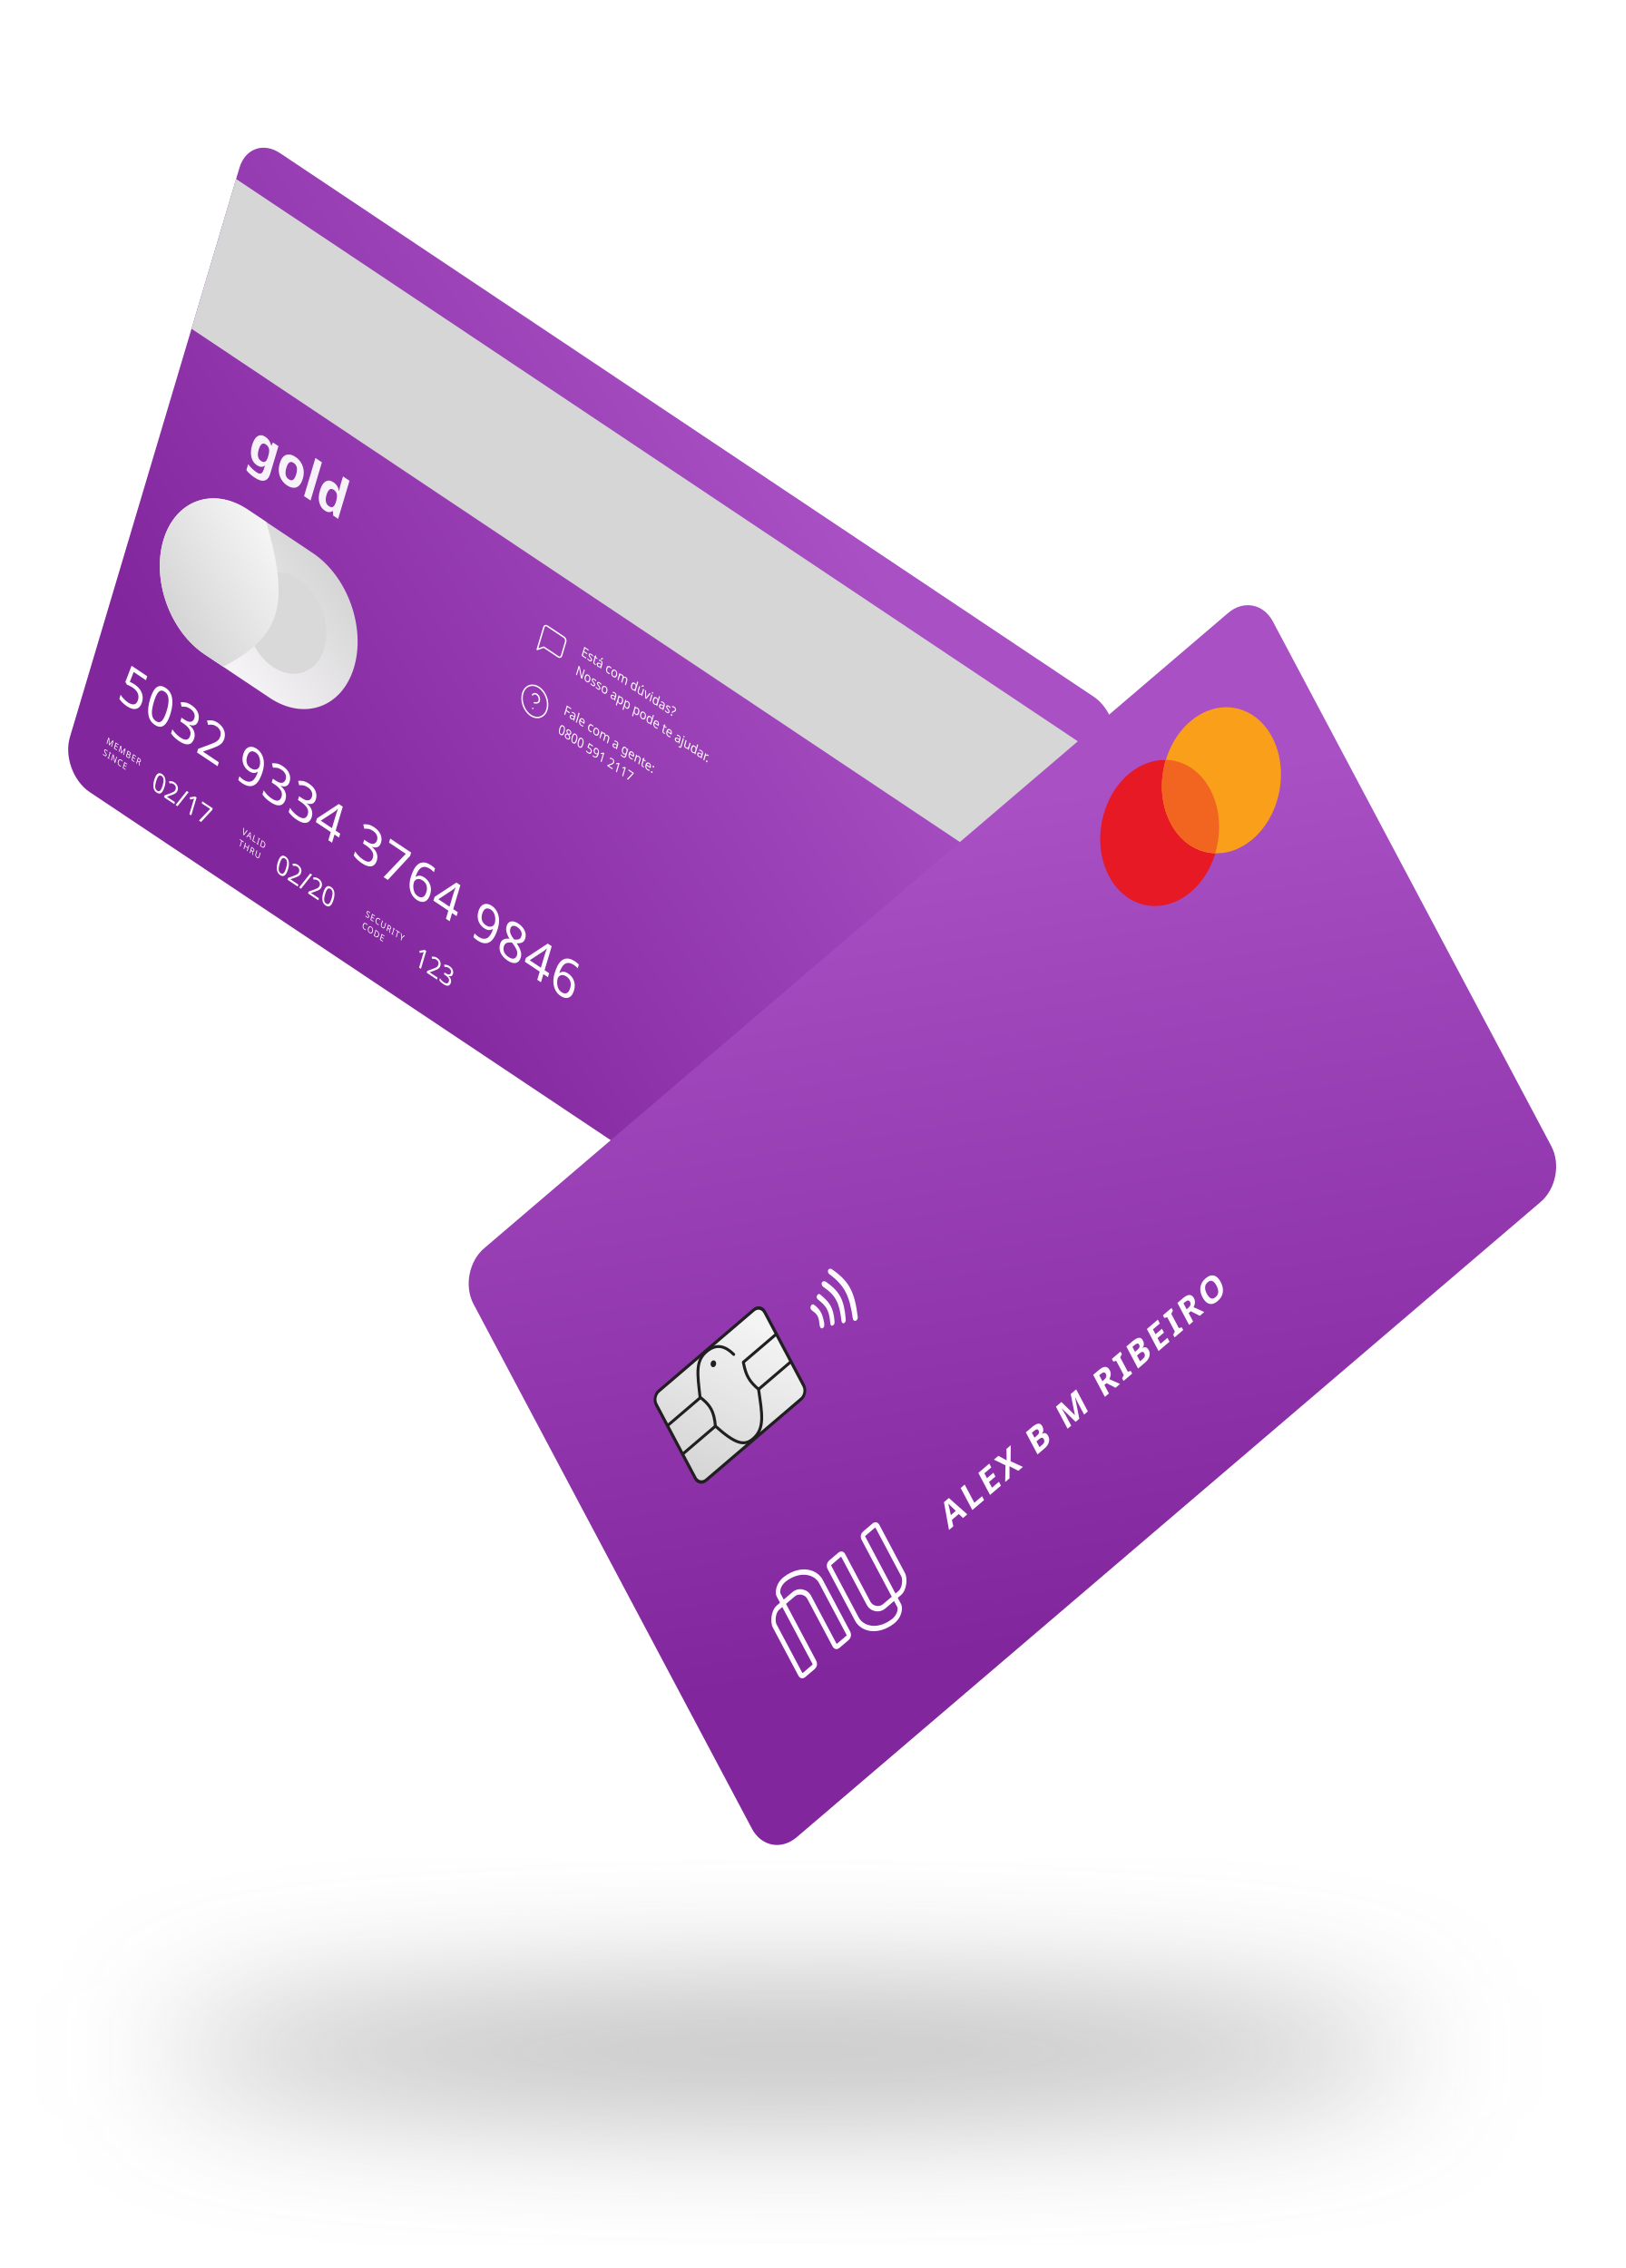
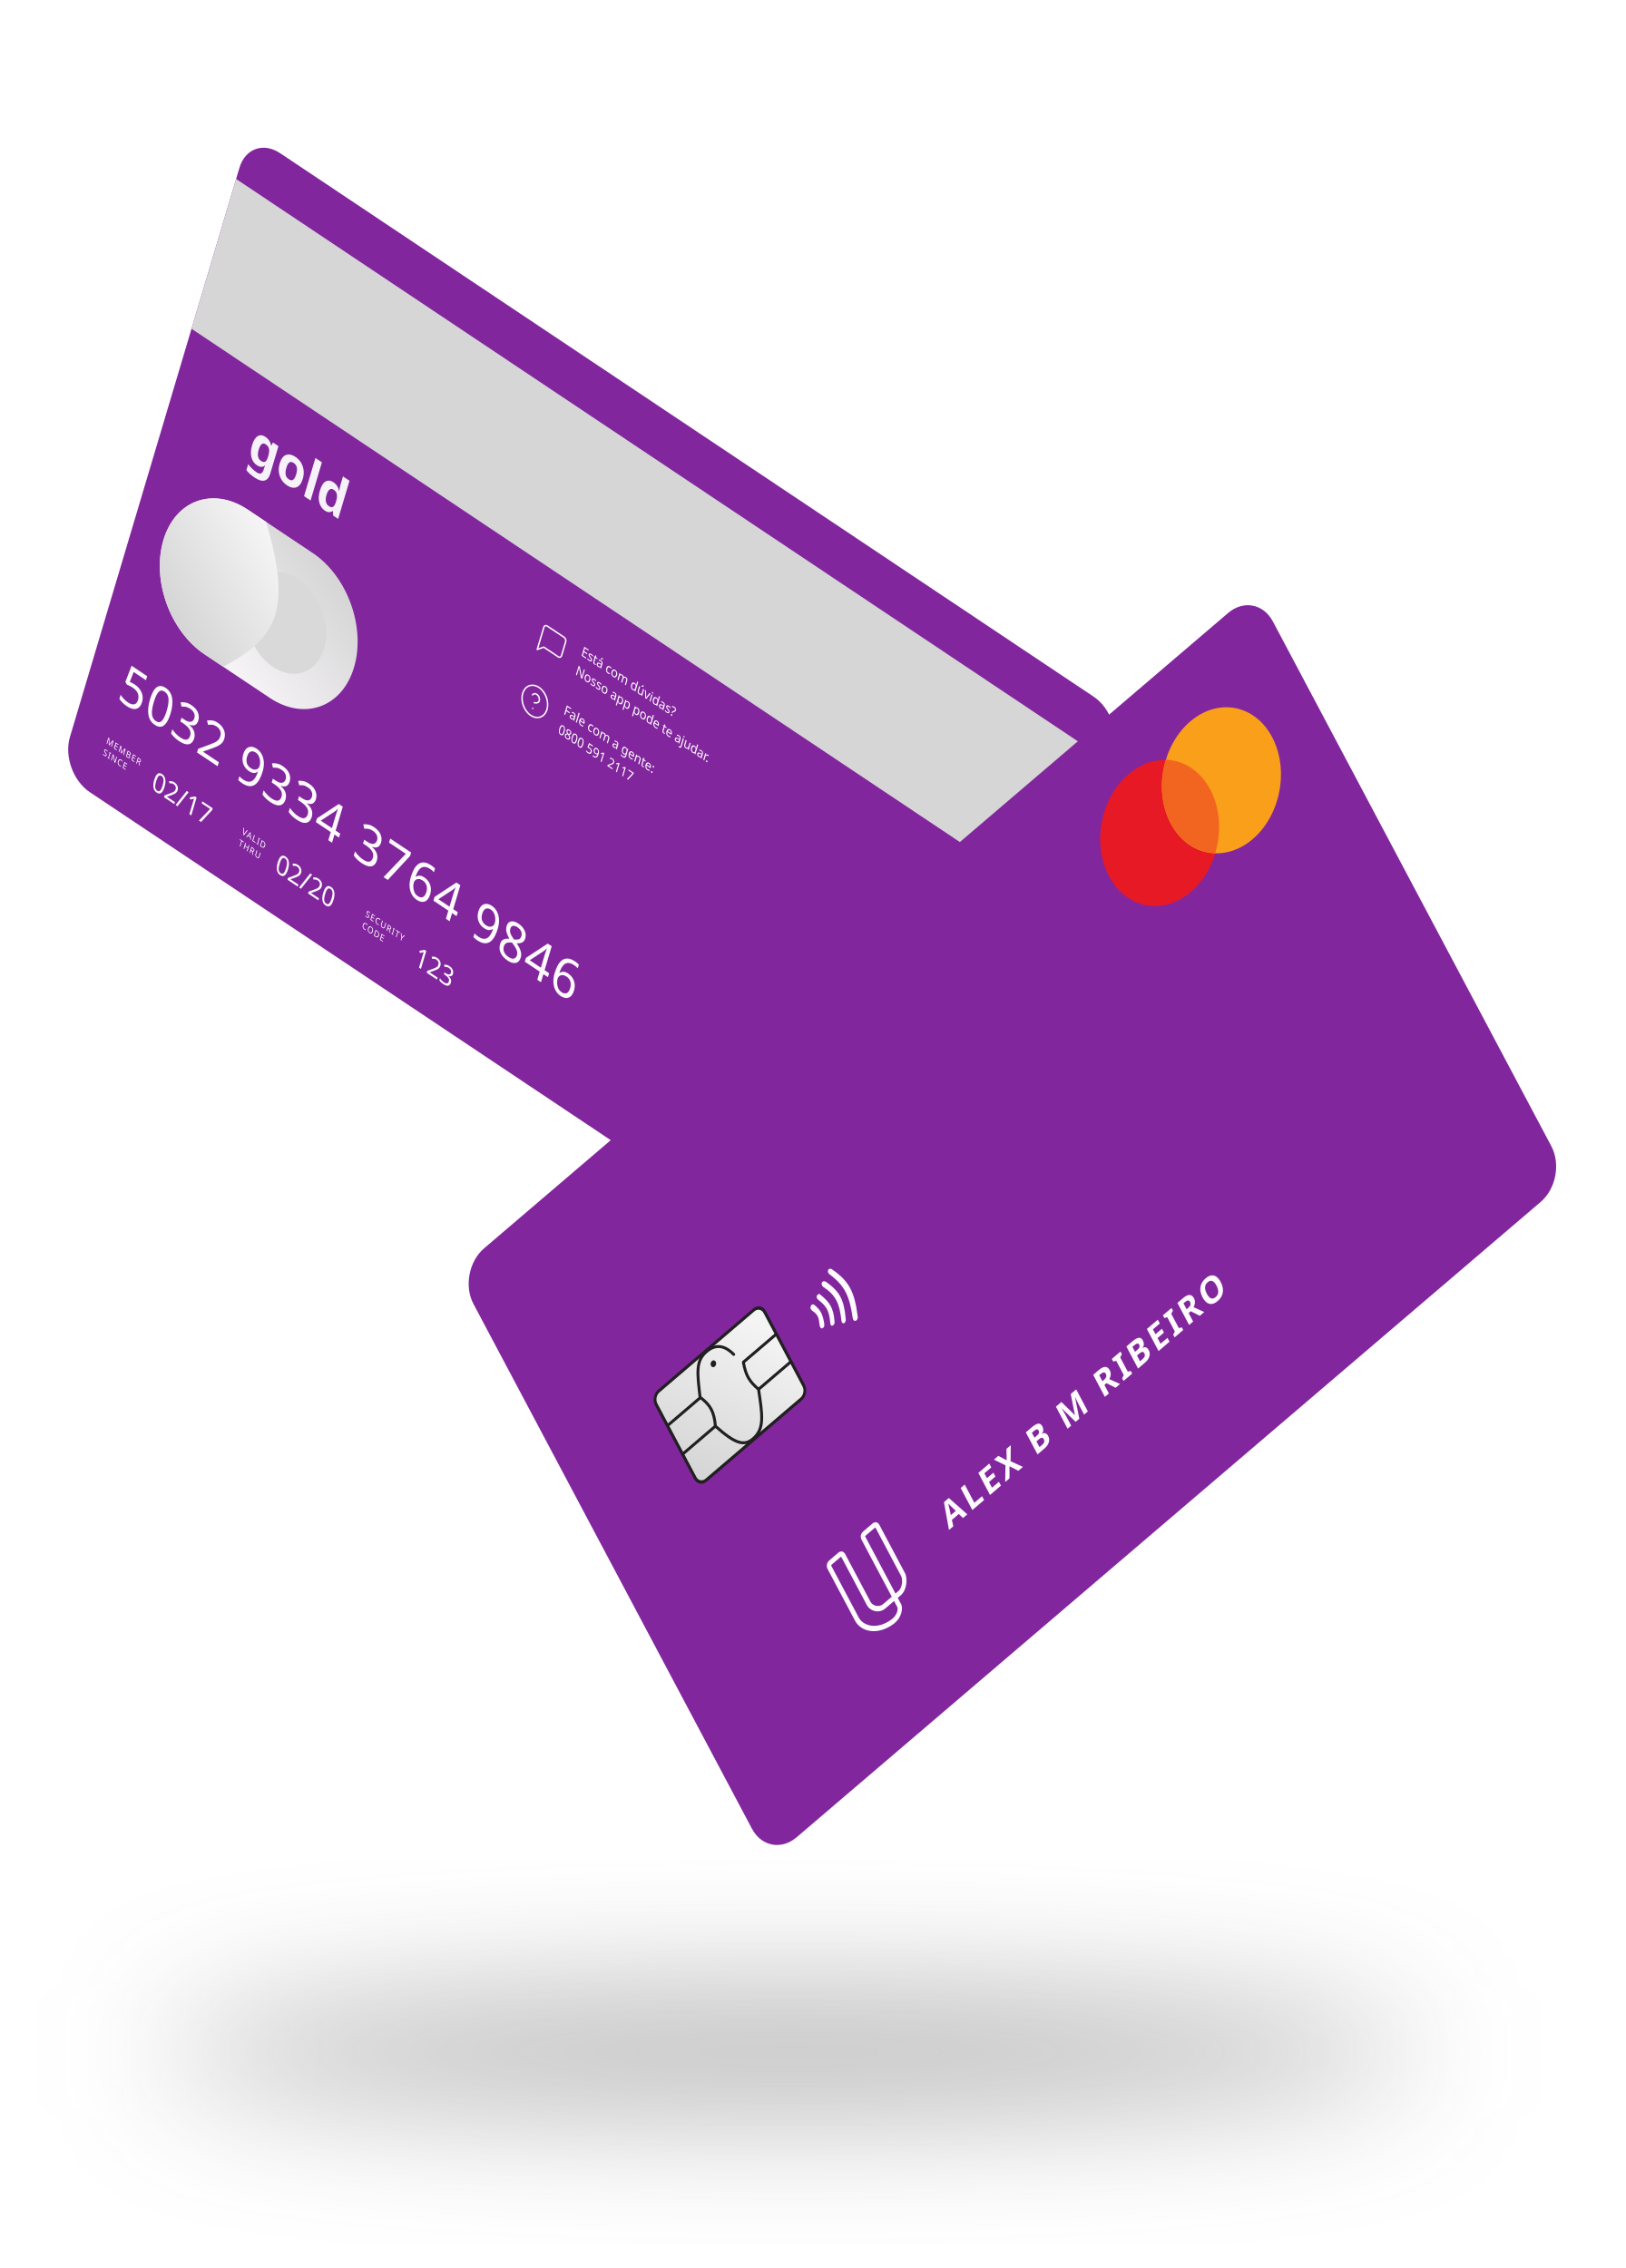
- <svg xmlns="http://www.w3.org/2000/svg" viewBox="0 0 819 1143" fill="none">
+ <svg xmlns="http://www.w3.org/2000/svg" width="819" height="1143" viewBox="0 0 819 1143" fill="none">
  <g id="fignu3">
    <g id="fignu3-shadow" filter="url(#filter0_f_1222_19645)">
-       <ellipse cx="397.5" class="fignu3-shadow" cy="1034" rx="317.5" ry="30" fill="#464646" fill-opacity="0.4" />
+       <ellipse cx="397.5" cy="1034" rx="317.5" ry="30" fill="#464646" fill-opacity="0.4" />
    </g>
    <g id="fignu3-card-verse" class="fignu3-card-verse">
      <rect id="Rectangle 1018" width="529.684" height="336.005" rx="18.341" transform="matrix(0.83147 0.55557 -0.285354 0.958422 125.88 67)" fill="url(#paint0_linear_1222_19645)" />
      <rect id="Rectangle 1019" width="529.684" height="78.751" transform="matrix(0.83147 0.55557 -0.285354 0.958422 118.972 90.2032)" fill="#D6D6D6" />
      <rect id="Rectangle 1020" width="115.502" height="76.126" rx="38.063" transform="matrix(0.83147 0.55557 -0.285354 0.958422 93.208 235.69)" fill="url(#paint1_linear_1222_19645)" />
      <text id="5032 9334 3764 9846" transform="matrix(0.83147 0.55557 -0.285354 0.958422 66.4119 325.691)" fill="#FEFBFF" xml:space="preserve" style="white-space: pre" font-family="Sora" font-size="26.411" letter-spacing="0.03em">
        <tspan x="0" y="27.48">5032 9334 3764 9846</tspan>
      </text>
      <text id="gold" transform="matrix(0.83147 0.55557 -0.285354 0.958422 131.843 204.18)" fill="#F7F2FA" xml:space="preserve" style="white-space: pre" font-family="Sora" font-size="26.411" font-weight="600" letter-spacing="0em">
        <tspan x="0" y="27.48">gold</tspan>
      </text>
      <text id="02/17" transform="matrix(0.83147 0.55557 -0.285354 0.958422 79.6802 384.294)" fill="#FEFBFF" xml:space="preserve" style="white-space: pre" font-family="Sora" font-size="13.205" letter-spacing="0em">
        <tspan x="0" y="13.49">02/17</tspan>
      </text>
      <text id="02/20" transform="matrix(0.83147 0.55557 -0.285354 0.958422 141.9 425.868)" fill="#FEFBFF" xml:space="preserve" style="white-space: pre" font-family="Sora" font-size="13.205" letter-spacing="0em">
        <tspan x="0" y="13.49">02/20</tspan>
      </text>
      <text id="123" transform="matrix(0.83147 0.55557 -0.285354 0.958422 212.049 472.74)" fill="#FEFBFF" xml:space="preserve" style="white-space: pre" font-family="Sora" font-size="13.205" letter-spacing="0em">
        <tspan x="0" y="13.49">123</tspan>
      </text>
      <g id="Group 346">
        <text id="cirrus." transform="matrix(0.83147 0.55557 -0.285354 0.958422 418.382 617.352)" fill="#FBF9FC" xml:space="preserve" style="white-space: pre" font-family="Sora" font-size="9.537" font-weight="600" letter-spacing="0em">
          <tspan x="0" y="9.743">cirrus.</tspan>
        </text>
        <circle id="Ellipse 7" cx="22.743" cy="22.743" r="22.743" transform="matrix(0.83147 0.55557 -0.285354 0.958422 413.881 561.235)" fill="#0167B2" />
        <circle id="Ellipse 8" cx="22.743" cy="22.743" r="22.743" transform="matrix(0.83147 0.55557 -0.285354 0.958422 437.061 576.723)" fill="#02A1E2" />
        <path id="Intersect" fill-rule="evenodd" clip-rule="evenodd" d="M432.705 620.515C438.377 619.533 443.131 615.212 445.224 608.18C447.318 601.148 446.288 592.963 442.986 585.984C437.313 586.967 432.56 591.288 430.466 598.319C428.373 605.351 429.403 613.536 432.705 620.515Z" fill="#207CBD" />
      </g>
      <text id="member since" transform="matrix(0.83147 0.55557 -0.285354 0.958422 54.6523 370.1)" fill="#FEFBFF" xml:space="preserve" style="white-space: pre" font-family="Source Sans Pro" font-size="4.402" letter-spacing="0.1em">
        <tspan x="0" y="4.565">MEMBER
</tspan>
        <tspan x="0" y="10.565">SINCE</tspan>
      </text>
      <text id="valid thru" transform="matrix(0.83147 0.55557 -0.285354 0.958422 122.972 415.749)" fill="#FEFBFF" xml:space="preserve" style="white-space: pre" font-family="Source Sans Pro" font-size="4.402" letter-spacing="0.1em">
        <tspan x="0" y="4.565">VALID
</tspan>
        <tspan x="0" y="10.565">THRU</tspan>
      </text>
      <text id="security code" transform="matrix(0.83147 0.55557 -0.285354 0.958422 185.191 457.323)" fill="#FEFBFF" xml:space="preserve" style="white-space: pre" font-family="Source Sans Pro" font-size="4.402" letter-spacing="0.1em">
        <tspan x="0" y="4.565">SECURITY
</tspan>
        <tspan x="0" y="10.565">CODE</tspan>
      </text>
      <path id="Vector" d="M282.942 330.431C282.831 330.804 282.596 331.076 282.288 331.187C281.981 331.298 281.627 331.238 281.303 331.022L273.983 326.131L270.706 327.313L274.055 316.063C274.166 315.69 274.401 315.418 274.709 315.308C275.016 315.197 275.37 315.256 275.694 315.472L284.234 321.178C284.557 321.395 284.824 321.75 284.974 322.167C285.124 322.583 285.146 323.027 285.035 323.4L282.942 330.431Z" stroke="#FEFBFF" stroke-width="0.734" stroke-linecap="round" stroke-linejoin="round" />
      <g id="Group 347">
        <path id="Vector_2" d="M267.403 360.513C270.772 362.764 274.44 361.441 275.596 357.558C276.753 353.674 274.959 348.702 271.59 346.45C268.221 344.199 264.553 345.523 263.397 349.406C262.24 353.289 264.034 358.262 267.403 360.513Z" stroke="#FEFBFF" stroke-width="0.734" stroke-linecap="round" stroke-linejoin="round" />
        <path id="Vector_3" d="M268.349 350.186C268.632 349.812 269.034 349.605 269.481 349.602C269.929 349.598 270.395 349.799 270.795 350.168C271.196 350.536 271.507 351.05 271.671 351.617C271.836 352.184 271.845 352.768 271.696 353.266C271.277 354.672 269.238 354.152 269.238 354.152" stroke="#FEFBFF" stroke-width="0.734" stroke-linecap="round" stroke-linejoin="round" />
        <path id="Vector_4" d="M268.45 356.998L268.456 357.002" stroke="#FEFBFF" stroke-width="0.734" stroke-linecap="round" stroke-linejoin="round" />
      </g>
      <text id="EstÃ¡ com dÃºvidas? Nosso app pode te ajudar." transform="matrix(0.83147 0.55557 -0.285354 0.958422 294.64 323.073)" fill="#FEFBFF" xml:space="preserve" style="white-space: pre" font-family="Source Sans Pro" font-size="6.603" letter-spacing="0em">
        <tspan x="0" y="7.347">Está com dúvidas?
</tspan>
        <tspan x="0" y="17.347">Nosso app pode te ajudar.</tspan>
      </text>
      <text id="Fale com a gente: 0800 591 2117" transform="matrix(0.83147 0.55557 -0.285354 0.958422 285.847 352.605)" fill="#FEFBFF" xml:space="preserve" style="white-space: pre" font-family="Source Sans Pro" font-size="6.603" letter-spacing="0em">
        <tspan x="0" y="7.347">Fale com a gente:
</tspan>
        <tspan x="0" y="17.347">0800 591 2117</tspan>
      </text>
      <circle id="Ellipse 170" cx="23.11" cy="23.11" r="23.11" transform="matrix(0.83147 0.55557 -0.285354 0.958422 131.511 278.986)" fill="#D9D9D9" />
      <path id="Subtract" fill-rule="evenodd" clip-rule="evenodd" d="M134.078 262.998L124.856 256.836C107.377 245.157 88.345 252.023 82.347 272.17C76.348 292.318 85.655 318.118 103.133 329.797L112.471 336.036C140.484 321.181 146.82 306.268 134.078 262.998Z" fill="url(#paint2_linear_1222_19645)" />
    </g>
    <g id="fignu3-card-front" class="fignu3-card-front">
      <rect id="Rectangle 1021" width="529.684" height="336.005" rx="18.341" transform="matrix(0.760406 -0.649448 0.468701 0.883357 230 641.002)" fill="url(#paint3_linear_1222_19645)" />
      <text id="ALEX B M RIBEIRO" transform="matrix(0.760406 -0.649448 0.468701 0.883357 469.51 754.75)" fill="#FEFBFF" xml:space="preserve" style="white-space: pre" font-family="Sora" font-size="17.607" font-weight="600" letter-spacing="0.1em">
        <tspan x="0" y="18.486">ALEX B M RIBEIRO</tspan>
      </text>
-       <path id="Union" fill-rule="evenodd" clip-rule="evenodd" d="M393.174 802.862C393.179 802.871 393.181 802.875 393.182 802.874C393.183 802.874 393.181 802.868 393.178 802.856C393.166 802.805 393.129 802.642 393.122 802.34C393.113 801.946 393.16 801.419 393.324 800.821C393.643 799.654 394.426 798.142 396.241 796.808C403.647 791.36 410.517 793.699 412.685 797.784L426.441 823.711C426.583 823.979 426.595 824.113 426.595 824.145C426.581 824.182 426.517 824.304 426.287 824.501L421.979 828.18C421.748 828.377 421.635 828.406 421.603 828.409C421.579 828.397 421.486 828.332 421.344 828.064L408.646 804.132C407.743 802.43 406.143 801.376 404.468 801.033C402.788 800.688 400.869 801.025 399.292 802.371L394.903 806.12L393.174 802.862ZM426.597 824.141C426.598 824.136 426.599 824.134 426.599 824.134C426.599 824.134 426.599 824.137 426.597 824.141ZM421.593 828.409C421.593 828.409 421.595 828.409 421.599 828.41C421.595 828.41 421.593 828.41 421.593 828.409ZM400.448 804.548L396.058 808.297L411.161 836.761C411.523 837.444 411.825 838.302 411.618 839.279C411.416 840.235 410.814 840.879 410.288 841.329L405.901 845.075C405.411 845.494 404.751 845.9 404.009 845.824C403.228 845.743 402.651 845.162 402.237 844.383L389.395 820.179C388.679 818.829 388.49 816.691 388.762 814.702C389.038 812.687 389.841 810.444 391.459 809.062L393.029 807.721L391.298 804.458C391.044 803.979 390.937 803.295 390.921 802.637C390.905 801.928 390.99 801.073 391.242 800.152C391.754 798.28 392.936 796.203 395.226 794.519C403.375 788.525 411.633 790.669 414.559 796.184L428.315 822.11C428.656 822.753 428.909 823.571 428.748 824.499C428.584 825.443 428.055 826.154 427.442 826.678L423.134 830.357C422.521 830.881 421.802 831.236 421.051 831.073C420.313 830.913 419.811 830.308 419.47 829.665L406.771 805.733C406.235 804.722 405.185 803.956 403.935 803.699C402.691 803.444 401.41 803.726 400.448 804.548ZM392.614 811.239L394.184 809.898L409.287 838.362C409.403 838.582 409.453 838.725 409.473 838.806C409.422 838.877 409.32 838.991 409.132 839.152L404.746 842.898C404.508 843.101 404.396 843.127 404.373 843.13C404.34 843.112 404.248 843.039 404.111 842.782L391.269 818.578C390.927 817.933 390.715 816.528 390.933 814.936C391.147 813.371 391.726 811.997 392.614 811.239ZM404.386 843.135C404.386 843.136 404.382 843.135 404.375 843.132C404.383 843.133 404.386 843.135 404.386 843.135ZM452.222 810.123C452.218 810.115 452.215 810.111 452.215 810.111C452.214 810.112 452.215 810.118 452.218 810.13C452.23 810.181 452.268 810.344 452.275 810.646C452.284 811.04 452.237 811.567 452.073 812.165C451.754 813.331 450.97 814.843 449.156 816.178C441.749 821.626 434.88 819.287 432.712 815.202L418.955 789.275C418.813 789.007 418.801 788.873 418.801 788.84C418.816 788.804 418.88 788.682 419.11 788.485L423.418 784.806C423.648 784.609 423.762 784.58 423.794 784.576C423.817 784.589 423.911 784.654 424.053 784.921L436.751 808.854C437.654 810.555 439.253 811.609 440.928 811.953C442.609 812.298 444.528 811.961 446.104 810.615L450.494 806.866L452.222 810.123ZM418.799 788.845C418.798 788.849 418.798 788.852 418.797 788.852C418.797 788.852 418.798 788.849 418.799 788.845ZM423.803 784.576C423.803 784.577 423.801 784.577 423.797 784.576C423.801 784.576 423.803 784.576 423.803 784.576ZM444.949 808.437L449.338 804.689L434.236 776.224C433.873 775.542 433.572 774.684 433.778 773.707C433.98 772.75 434.582 772.107 435.109 771.657L439.495 767.911C439.985 767.492 440.646 767.085 441.387 767.162C442.168 767.242 442.746 767.823 443.159 768.603L456.002 792.807C456.718 794.156 456.907 796.295 456.635 798.283C456.359 800.299 455.556 802.542 453.938 803.924L452.368 805.265L454.099 808.528C454.353 809.007 454.46 809.691 454.475 810.349C454.492 811.058 454.407 811.913 454.155 812.833C453.642 814.706 452.46 816.783 450.171 818.467C442.021 824.461 433.764 822.317 430.838 816.802L417.081 790.875C416.74 790.233 416.487 789.415 416.648 788.486C416.812 787.543 417.342 786.832 417.955 786.308L422.263 782.629C422.876 782.105 423.595 781.75 424.345 781.913C425.084 782.073 425.586 782.678 425.927 783.321L438.625 807.253C439.161 808.264 440.211 809.03 441.461 809.287C442.706 809.542 443.987 809.259 444.949 808.437ZM452.783 801.747L451.213 803.088L436.11 774.624C435.993 774.404 435.943 774.261 435.923 774.18C435.975 774.108 436.076 773.995 436.264 773.834L440.651 770.088C440.889 769.884 441 769.859 441.024 769.856C441.057 769.874 441.149 769.947 441.285 770.203L454.128 794.408C454.47 795.052 454.682 796.458 454.464 798.05C454.25 799.614 453.671 800.988 452.783 801.747ZM441.011 769.851C441.011 769.85 441.014 769.851 441.021 769.854C441.014 769.853 441.01 769.851 441.011 769.851Z" fill="#FEFBFF" />
+       <path id="Union" fill-rule="evenodd" clip-rule="evenodd" d="M452.215 810.111C452.216 810.111 452.218 810.115 452.222 810.123L450.494 806.866L446.105 810.615C444.528 811.961 442.609 812.298 440.929 811.953C439.254 811.609 437.654 810.555 436.751 808.854L424.053 784.921C423.911 784.654 423.818 784.589 423.794 784.576C423.762 784.58 423.649 784.609 423.418 784.806L419.11 788.485C418.88 788.682 418.816 788.804 418.801 788.84C418.802 788.873 418.814 789.007 418.956 789.275L432.712 815.202C434.88 819.287 441.749 821.626 449.156 816.178C450.971 814.843 451.754 813.331 452.073 812.165C452.237 811.567 452.284 811.04 452.275 810.646C452.266 810.274 452.211 810.114 452.215 810.111ZM418.802 788.832C418.802 788.832 418.802 788.833 418.801 788.835C418.801 788.833 418.802 788.832 418.802 788.832ZM418.8 788.845C418.799 788.849 418.798 788.852 418.798 788.852C418.798 788.852 418.798 788.849 418.8 788.845ZM423.803 784.576C423.803 784.577 423.801 784.577 423.798 784.576C423.801 784.576 423.803 784.576 423.803 784.576ZM423.79 784.574C423.788 784.574 423.788 784.574 423.788 784.574C423.788 784.574 423.788 784.574 423.79 784.574ZM449.339 804.689L444.949 808.437C443.987 809.259 442.706 809.542 441.462 809.287C440.212 809.03 439.162 808.264 438.625 807.253L425.927 783.321C425.586 782.678 425.084 782.073 424.345 781.913C423.595 781.75 422.876 782.105 422.263 782.629L417.955 786.308C417.342 786.832 416.812 787.543 416.649 788.486C416.488 789.415 416.741 790.233 417.082 790.875L430.838 816.802C433.764 822.317 442.022 824.461 450.171 818.467C452.46 816.783 453.643 814.706 454.155 812.833C454.407 811.913 454.492 811.058 454.476 810.348C454.46 809.691 454.353 809.007 454.099 808.528L452.368 805.265L453.938 803.924C455.556 802.542 456.359 800.299 456.635 798.283C456.907 796.295 456.718 794.156 456.002 792.807L443.16 768.603C442.746 767.823 442.168 767.242 441.388 767.162C440.646 767.085 439.986 767.492 439.496 767.911L435.109 771.657C434.583 772.107 433.981 772.75 433.779 773.707C433.572 774.684 433.874 775.542 434.236 776.224L449.339 804.689ZM451.213 803.088L452.783 801.747C453.671 800.988 454.25 799.614 454.464 798.05C454.682 796.458 454.47 795.052 454.128 794.408L441.285 770.203C441.149 769.947 441.057 769.874 441.024 769.856C441.001 769.859 440.889 769.884 440.651 770.088L436.264 773.834C436.077 773.995 435.975 774.108 435.924 774.18C435.944 774.261 435.993 774.404 436.11 774.624L451.213 803.088ZM441.011 769.851C441.011 769.85 441.014 769.851 441.021 769.854C441.014 769.853 441.011 769.851 441.011 769.851Z" fill="#FEFBFF" />
      <circle id="Ellipse 171" cx="33.564" cy="33.564" r="33.564" transform="matrix(0.760406 -0.649448 0.468701 0.883357 543.101 411.961)" fill="#E71924" />
      <circle id="Ellipse 172" cx="33.564" cy="33.564" r="33.564" transform="matrix(0.760406 -0.649448 0.468701 0.883357 574.207 385.395)" fill="#F99F19" />
      <path id="Intersect_2" fill-rule="evenodd" clip-rule="evenodd" d="M612.32 429.922C615.507 419.323 614.896 407.472 609.816 397.897C604.735 388.322 596.311 383.145 587.372 382.902C584.185 393.501 584.796 405.352 589.876 414.927C594.957 424.502 603.381 429.68 612.32 429.922Z" fill="#F26520" />
      <g id="Group 348">
        <rect id="Rectangle 344" x="0.967" y="0.184" width="71.848" height="50.871" rx="4.458" transform="matrix(0.760406 -0.649448 0.468701 0.883357 327.751 704.374)" fill="url(#paint4_linear_1222_19645)" stroke="#211F21" stroke-width="1.573" />
        <path id="Vector 9" d="M336.515 718.331L352.865 704.367" stroke="#211F21" stroke-width="1.467" stroke-linecap="round" />
        <path id="Vector 10" d="M344.135 732.693L360.126 719.034" stroke="#211F21" stroke-width="1.467" stroke-linecap="round" />
        <path id="Vector 11" d="M382.418 699.995L398.369 686.372" stroke="#211F21" stroke-width="1.467" stroke-linecap="round" />
        <path id="Vector 12" d="M374.804 686.302L390.995 672.474" stroke="#211F21" stroke-width="1.467" stroke-linecap="round" />
        <circle id="Ellipse 12" cx="1.573" cy="1.573" r="1.573" transform="matrix(0.760406 -0.649448 0.468701 0.883357 357.52 686.927)" fill="#211F21" />
        <g id="Vector 13">
          <path d="M429.669 664.301C428.06 653.213 425.826 648.085 417.917 642.151C417.077 641.522 417.015 640.453 417.332 639.958C417.649 639.463 418.348 639.09 419.22 639.692C428.07 645.803 430.634 651.278 432.201 663.612C432.294 664.879 431.609 665.633 430.974 665.669C430.232 665.711 429.805 665.238 429.669 664.301Z" fill="#FEFBFF" />
          <path d="M414.098 646.423C413.822 646.995 414.033 648.091 415.005 648.678C421.128 652.871 422.986 656.673 423.977 665.587C424.055 666.504 424.626 667.104 425.236 666.868C425.957 666.588 426.218 665.65 426.14 664.749C425.306 655.089 423.208 650.921 416.185 645.987C415.536 645.531 414.512 645.564 414.098 646.423Z" fill="#FEFBFF" />
          <path d="M411.708 652.84C411.233 653.582 411.535 654.442 412.292 655.033C416.232 658.11 417.801 660.381 418.315 666.384C418.366 667.462 418.683 668.382 419.497 668.066C420.312 667.751 420.58 666.922 420.524 666.179C420 658.74 417.858 656.148 413.15 652.281C412.748 651.951 412.183 652.097 411.708 652.84Z" fill="#FEFBFF" />
          <path d="M408.504 658.269C408.152 659.243 408.439 660.018 409.534 660.756C411.838 662.335 412.543 663.726 412.852 667.01C412.965 668.478 413.483 669.837 414.403 669.388C415.324 668.938 415.503 668.306 415.261 666.635C414.475 662.365 413.554 660.357 410.591 657.833C409.855 657.151 409.056 657.125 408.504 658.269Z" fill="#FEFBFF" />
        </g>
        <path id="Vector 14" d="M369.701 682.582C364.959 677.835 360.522 677.295 355.936 681.211C350.353 685.98 351.395 692.266 352.742 704.135C358.07 708.203 359.788 711.378 360.485 718.728C370.379 727.588 374.973 728.995 379.486 725.051C385.468 719.943 384.046 712.599 382.219 700.166C377.612 696.212 375.839 693.374 374.564 686.575" stroke="#211F21" stroke-width="1.467" stroke-linecap="round" />
      </g>
    </g>
  </g>
  <defs>
    <filter id="filter0_f_1222_19645" x="13" y="937" width="769" height="194" filterUnits="userSpaceOnUse" color-interpolation-filters="sRGB">
      <feFlood flood-opacity="0" result="BackgroundImageFix" />
      <feBlend mode="normal" in="SourceGraphic" in2="BackgroundImageFix" result="shape" />
      <feGaussianBlur stdDeviation="33.5" result="effect1_foregroundBlur_1222_19645" />
    </filter>
    <linearGradient id="paint0_linear_1222_19645" x1="447.583" y1="45.361" x2="259.777" y2="386.622" gradientUnits="userSpaceOnUse">
-       <stop stop-color="#A950C4" />
      <stop offset="1" stop-color="#82269E" />
    </linearGradient>
    <linearGradient id="paint1_linear_1222_19645" x1="60.892" y1="76.298" x2="92.805" y2="4.402" gradientUnits="userSpaceOnUse">
      <stop stop-color="#F6F3F7" />
      <stop offset="1" stop-color="#D6D6D6" />
    </linearGradient>
    <linearGradient id="paint2_linear_1222_19645" x1="135.776" y1="268.348" x2="82.841" y2="300.869" gradientUnits="userSpaceOnUse">
      <stop stop-color="#F5F5F5" />
      <stop offset="1" stop-color="#D6D6D6" />
    </linearGradient>
    <linearGradient id="paint3_linear_1222_19645" x1="447.583" y1="45.361" x2="259.777" y2="386.622" gradientUnits="userSpaceOnUse">
-       <stop stop-color="#A950C4" />
      <stop offset="1" stop-color="#82269E" />
    </linearGradient>
    <linearGradient id="paint4_linear_1222_19645" x1="67.239" y1="7.246" x2="5.613" y2="48.33" gradientUnits="userSpaceOnUse">
      <stop stop-color="#F4F4F4" />
      <stop offset="1" stop-color="#D6D6D6" />
    </linearGradient>
  </defs>
</svg>
